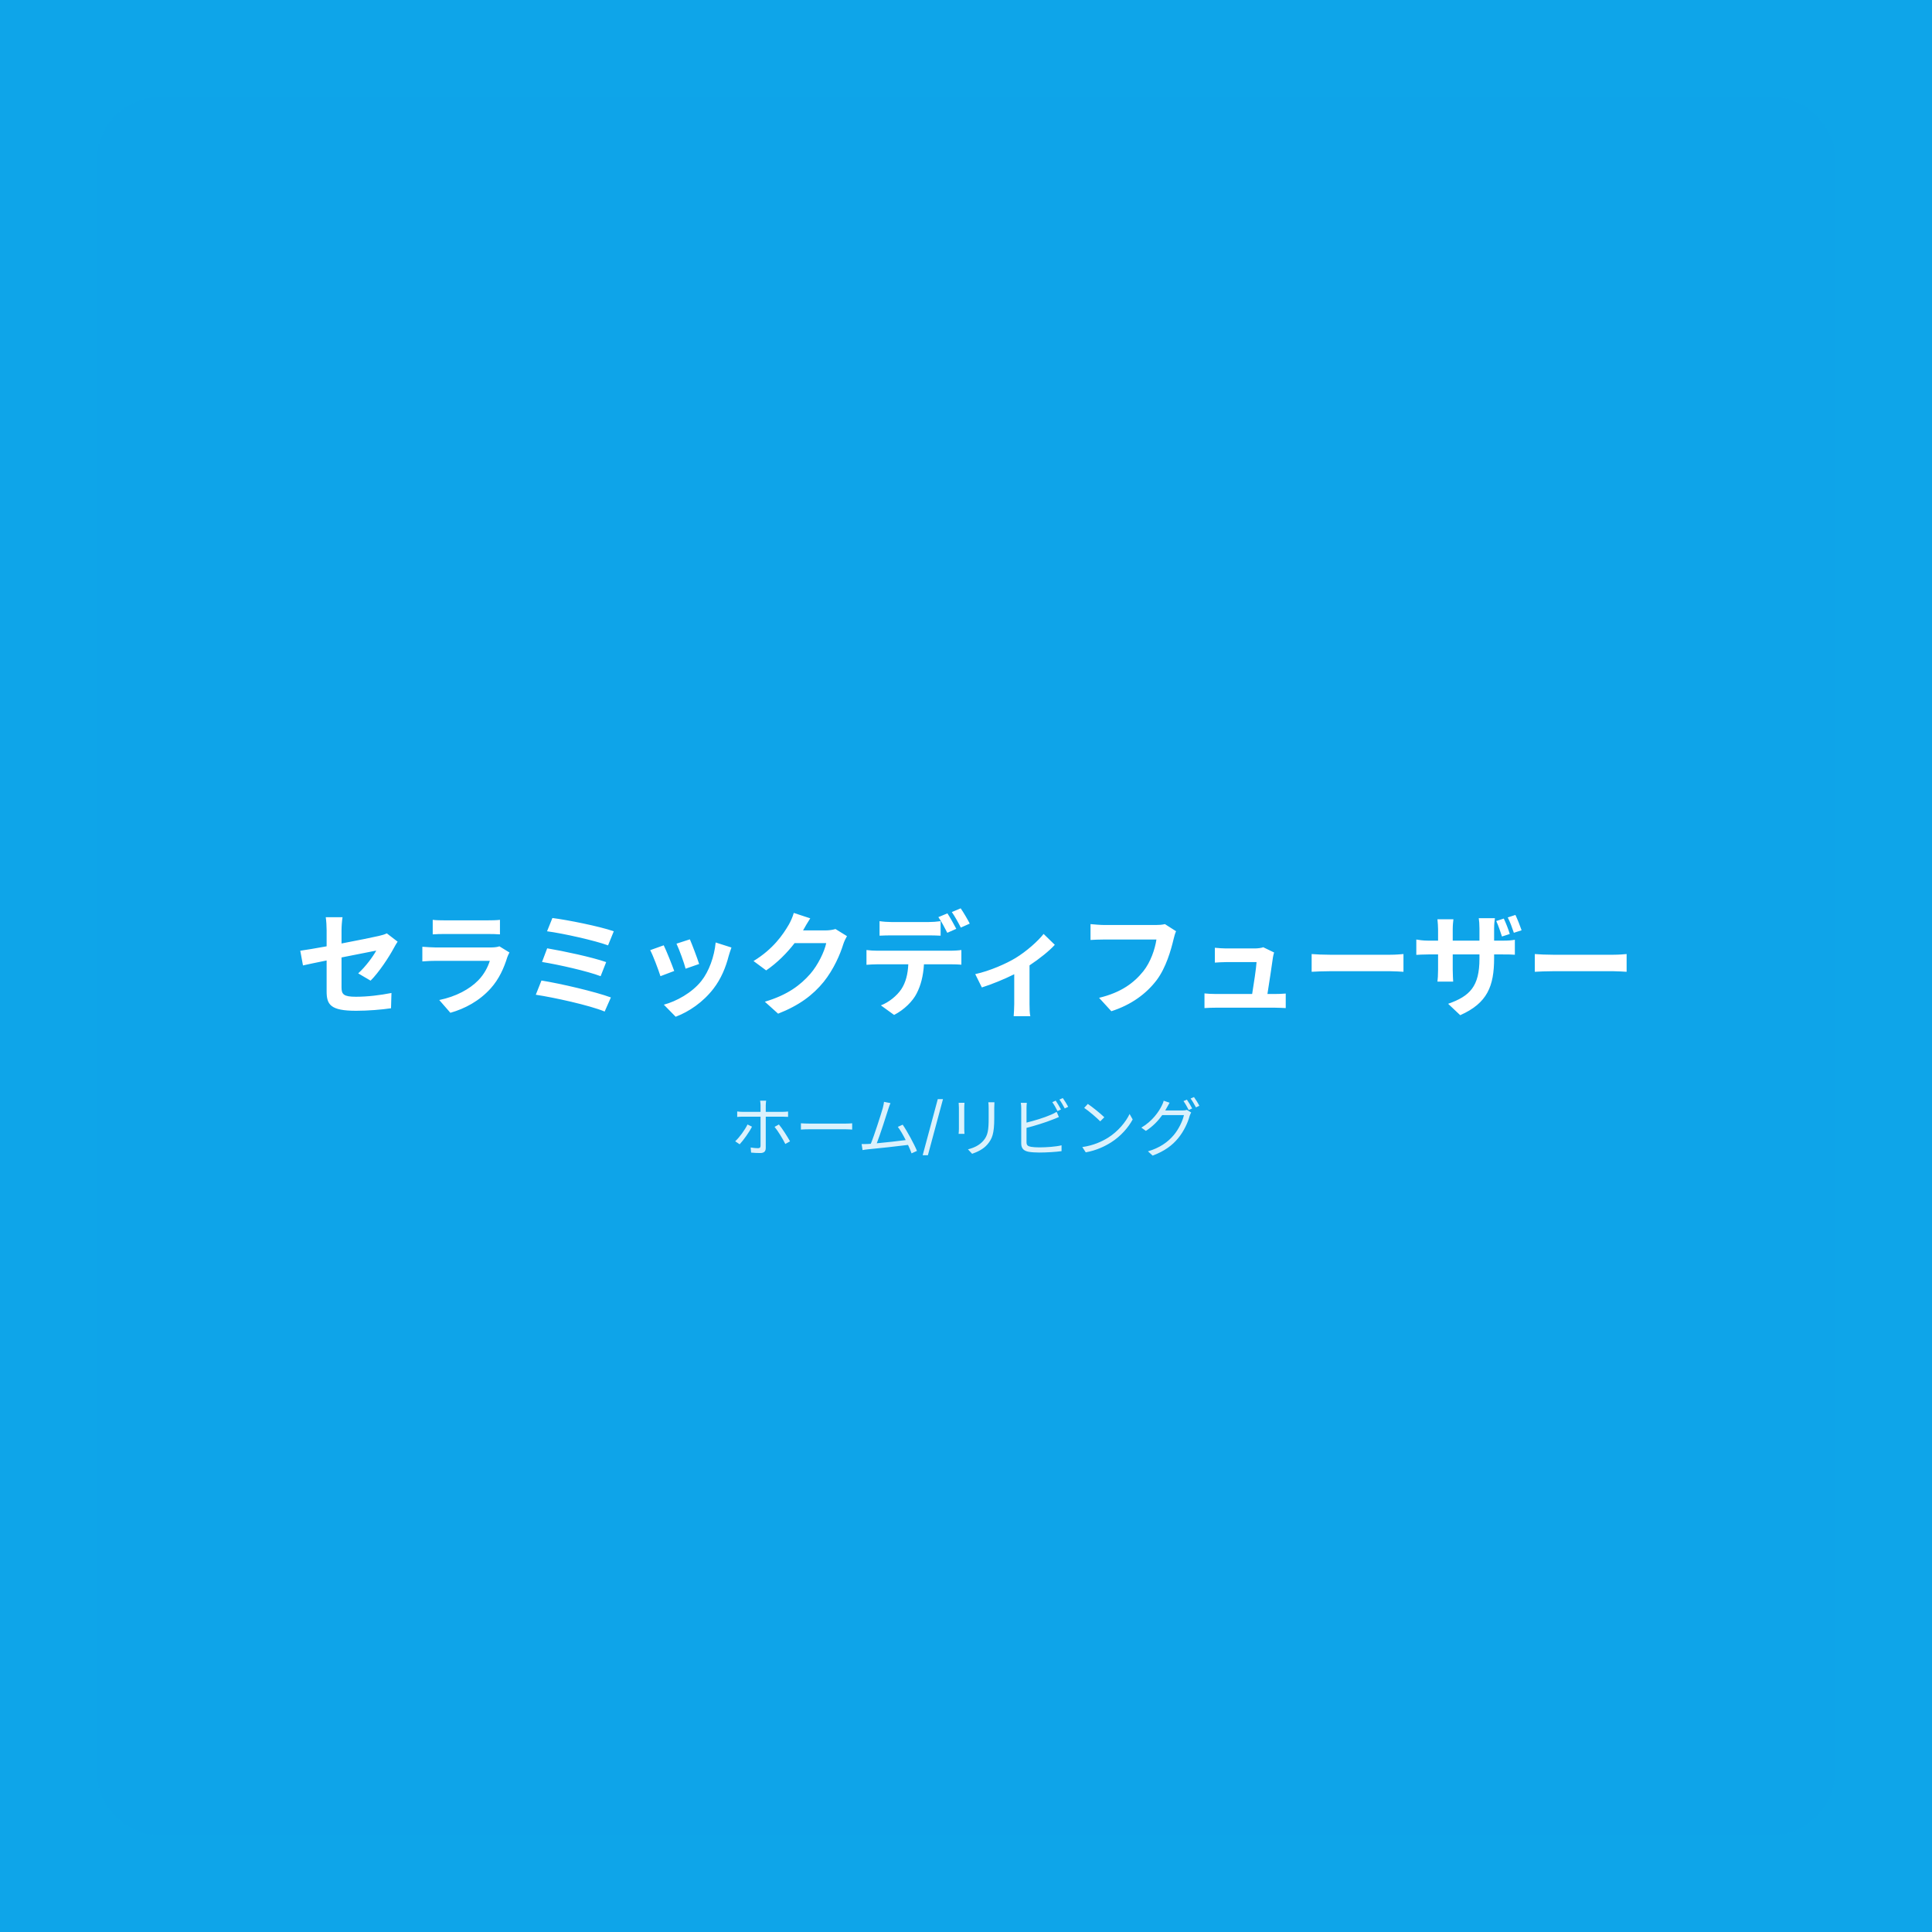
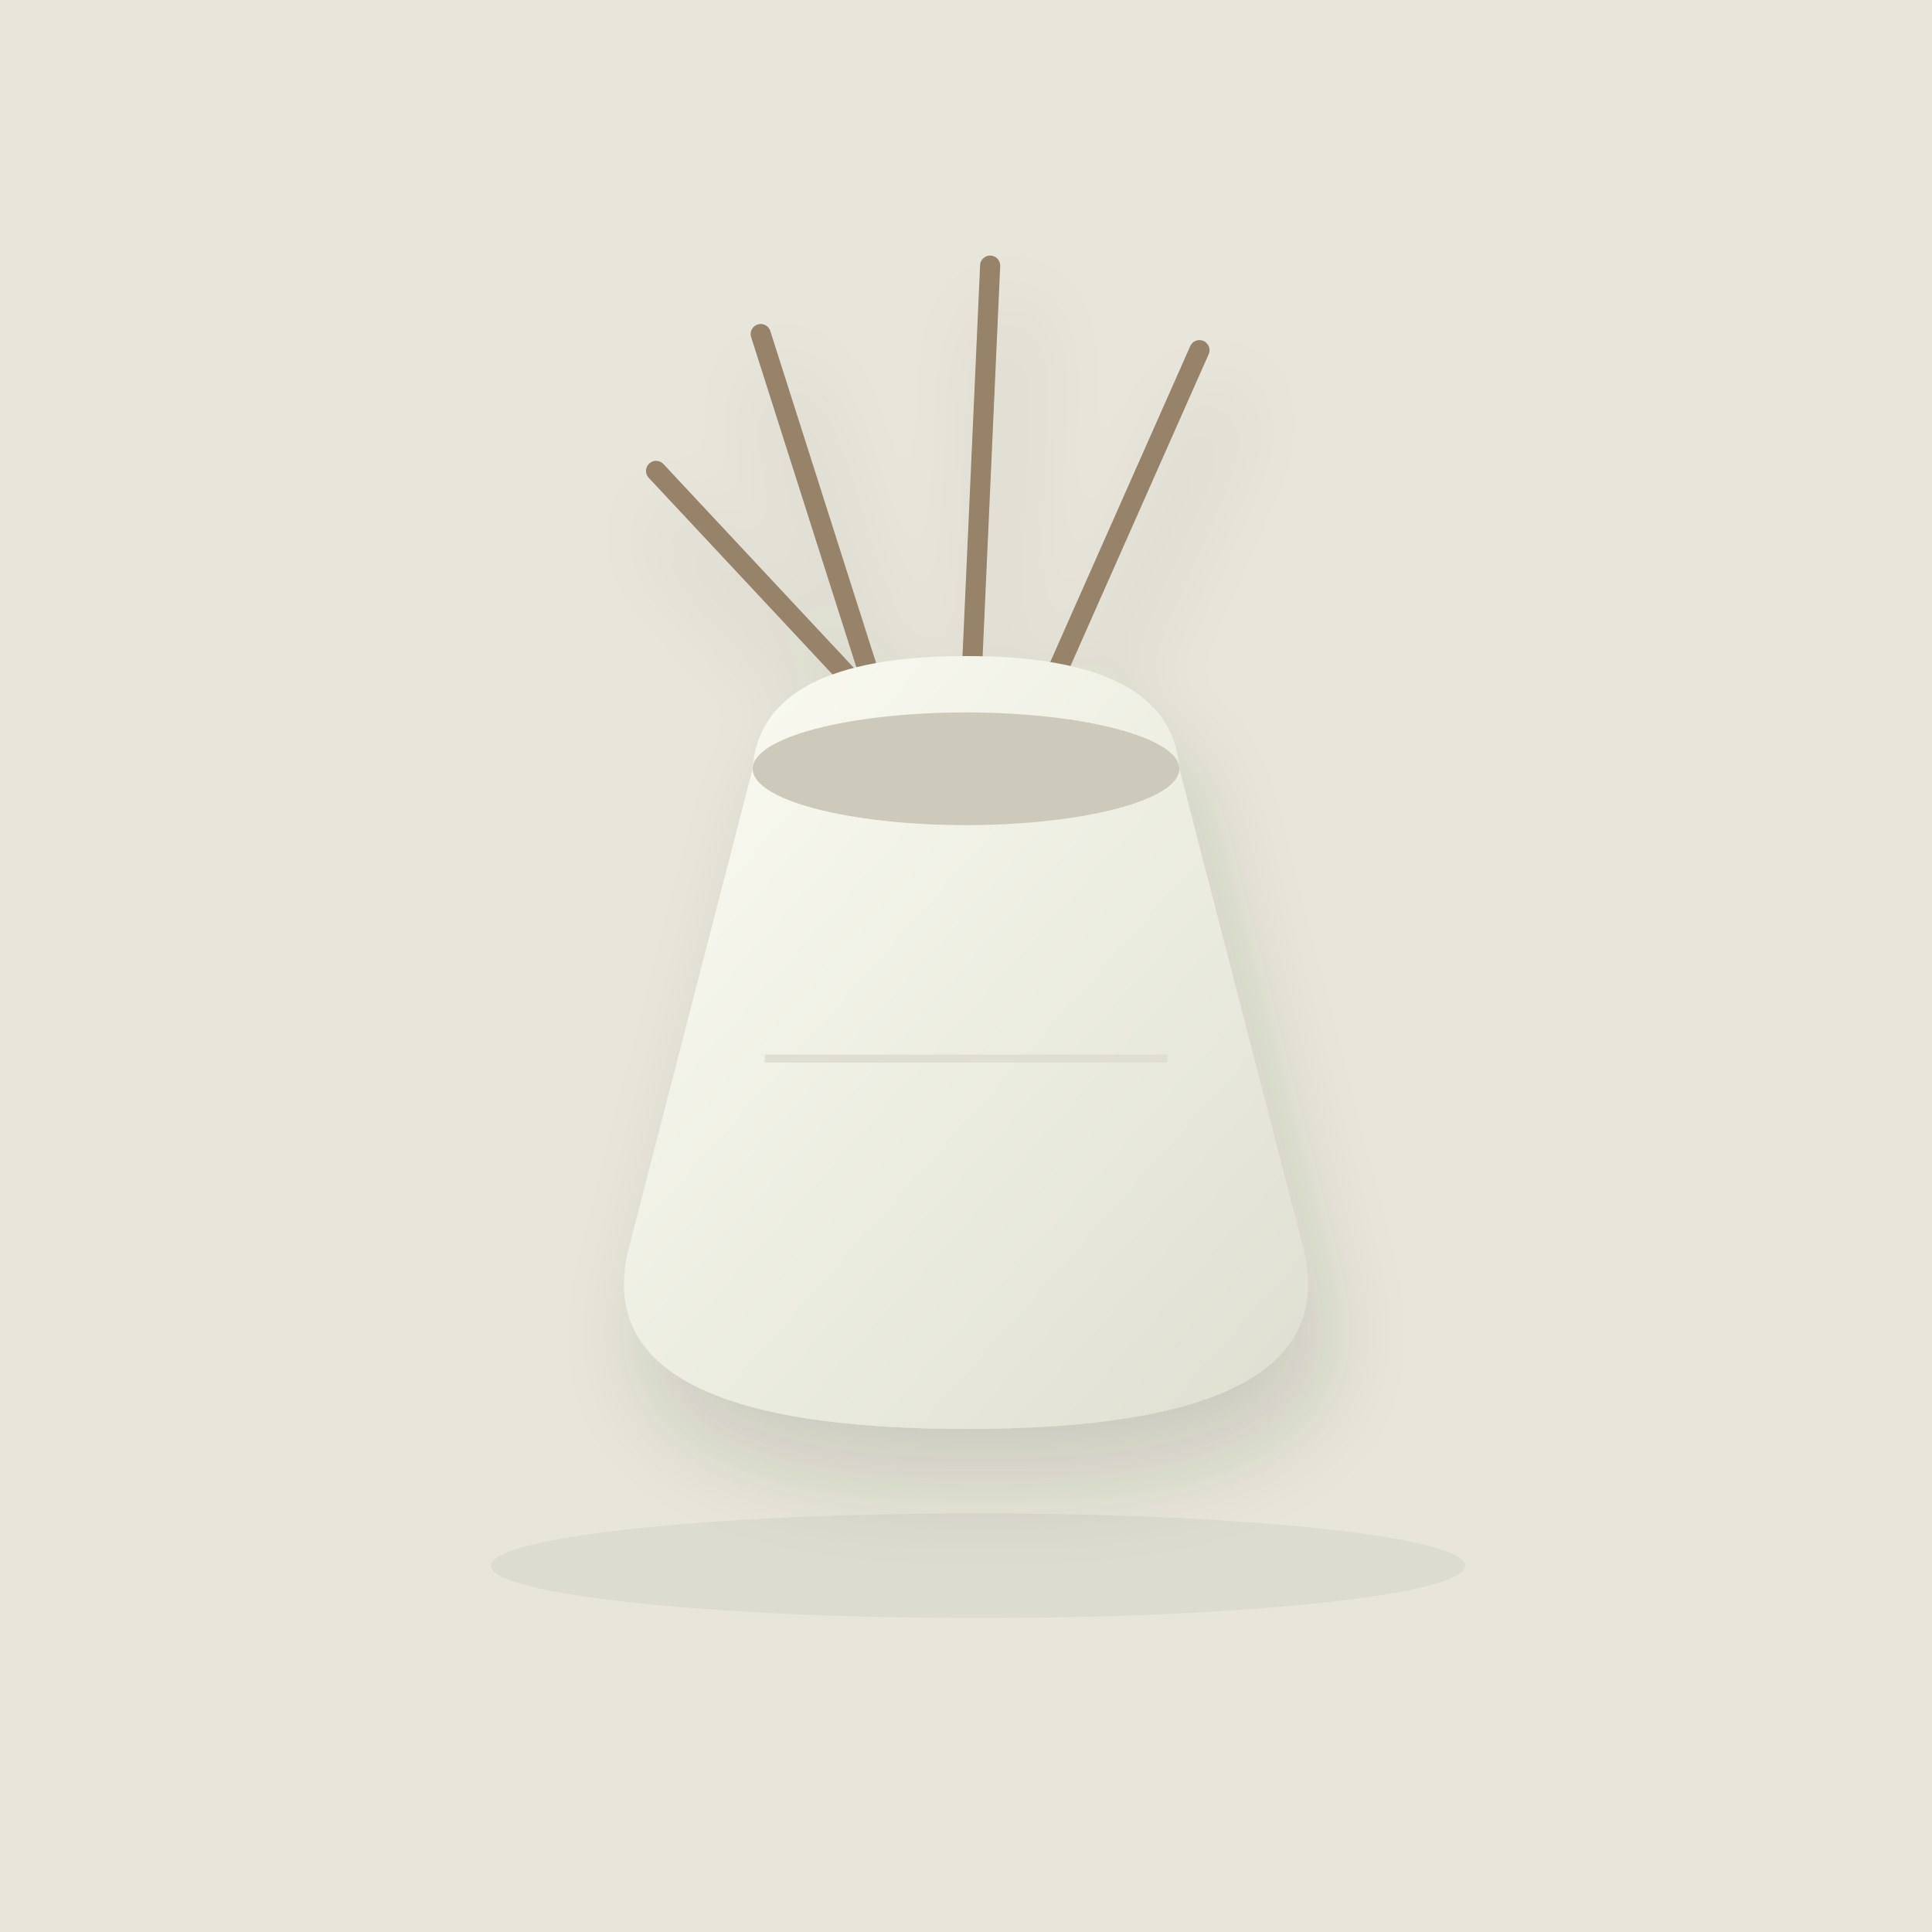
- <svg xmlns="http://www.w3.org/2000/svg" width="480" height="480" viewBox="0 0 480 480">
-   <rect width="480" height="480" fill="#0EA5E9" />
-   <rect x="24" y="24" width="432" height="432" rx="16" fill="#0EA5E9" fill-opacity="0.15" />
-   <text x="240" y="250" font-family="-apple-system, BlinkMacSystemFont, 'Segoe UI', sans-serif" font-size="28" font-weight="600" fill="#FFFFFF" text-anchor="middle">セラミックディフューザー</text>
-   <text x="240" y="286" font-family="-apple-system, BlinkMacSystemFont, 'Segoe UI', sans-serif" font-size="16" fill="#FFFFFF" fill-opacity="0.85" text-anchor="middle">ホーム/リビング</text>
+ <svg xmlns="http://www.w3.org/2000/svg" width="480" height="480" viewBox="0 0 480 480" role="img" aria-labelledby="title">
+   <defs>
+     <linearGradient id="cream" x2="1" y2="1">
+       <stop stop-color="#fcfcf3" />
+       <stop offset="1" stop-color="#dedfd1" />
+     </linearGradient>
+     <linearGradient id="metal" x2="1" y2="1">
+       <stop stop-color="#c2c8b9" />
+       <stop offset=".5" stop-color="#8d9880" />
+       <stop offset="1" stop-color="#adb79f" />
+     </linearGradient>
+     <linearGradient id="sage" x2="1" y2=".6">
+       <stop stop-color="#b8c4a2" />
+       <stop offset="1" stop-color="#7a8b64" />
+     </linearGradient>
+     <linearGradient id="dark" x2="1" y2="1">
+       <stop stop-color="#78846c" />
+       <stop offset="1" stop-color="#3d4b35" />
+     </linearGradient>
+     <pattern id="mesh" width="7" height="7" patternUnits="userSpaceOnUse">
+       <rect width="7" height="7" fill="#647159" />
+       <circle cx="3" cy="3" r="1.1" fill="#354530" />
+     </pattern>
+     <filter id="shadow" x="-.5" y="-.5" width="2" height="2">
+       <feDropShadow dx="5" dy="14" stdDeviation="10" flood-color="#394331" flood-opacity=".15" />
+     </filter>
+   </defs>
+   <rect width="480" height="480" fill="#e8e5da" />
+   <ellipse cx="243" cy="389" rx="121" ry="13" fill="#384930" opacity=".06" />
+   <g filter="url(#shadow)">
+     <path d="m218 174-29-91m52 94 5-111m13 109 39-88m-78 91-57-61" stroke="#96836a" stroke-width="5" stroke-linecap="round" />
+     <path d="M187 191q2-28 53-28t53 28l31 120q10 44-84 44t-84-44Z" fill="url(#cream)" />
+     <ellipse cx="240" cy="191" rx="53" ry="14" fill="#cecabb" />
+     <path d="M190 263h100" stroke="#dfded1" stroke-width="2" />
+   </g>
</svg>
